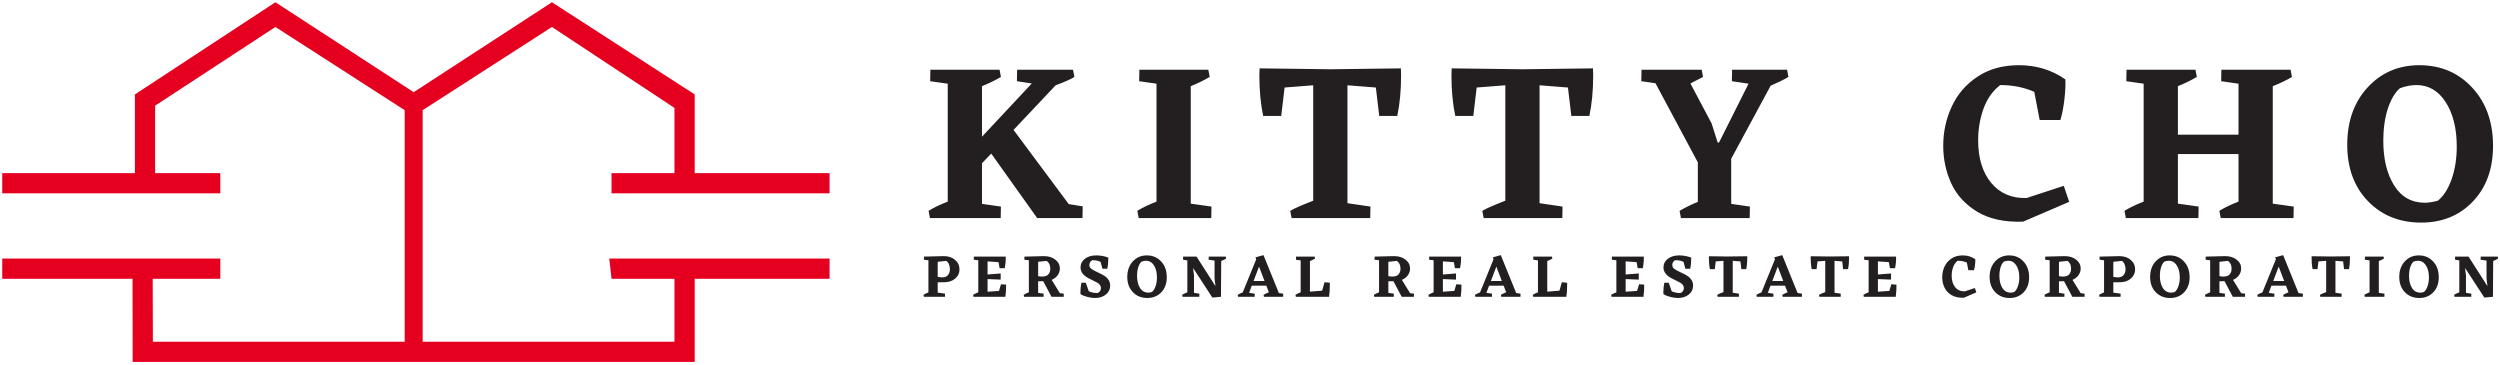
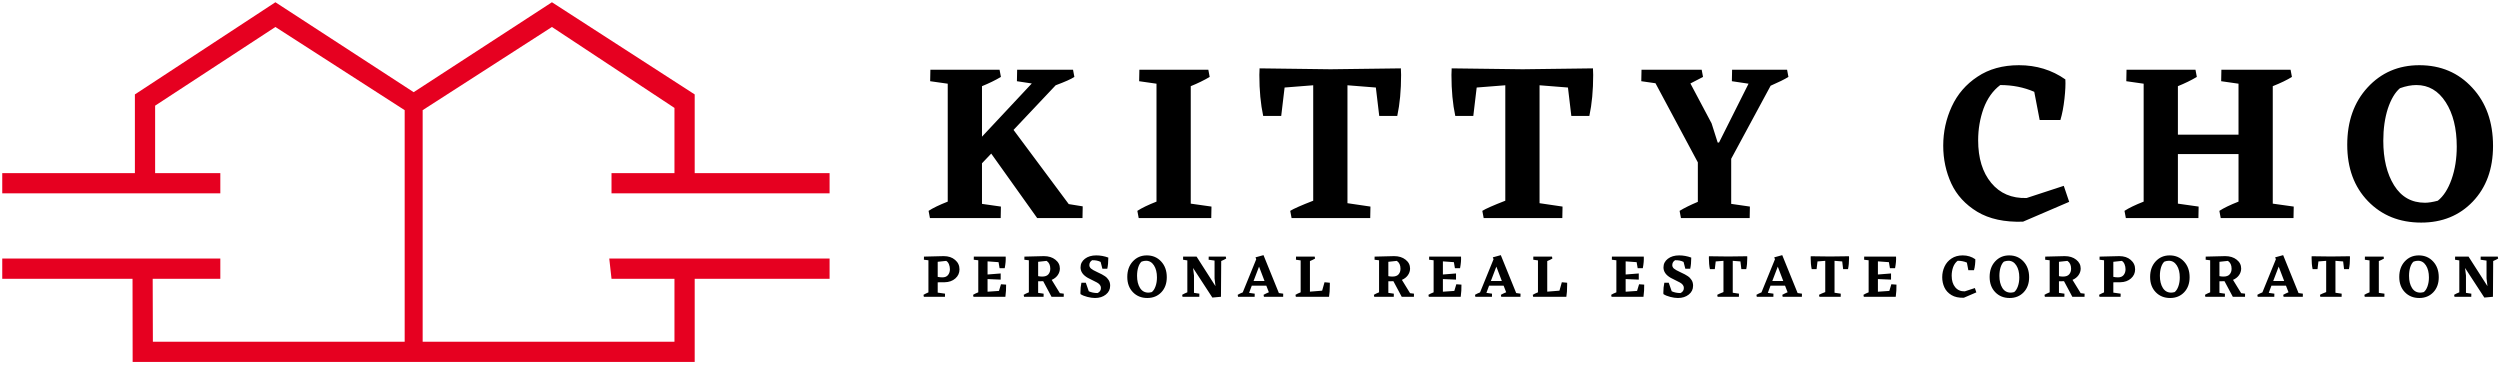
- <svg xmlns="http://www.w3.org/2000/svg" id="id" fill="#231f20" viewBox="0 0 1112 162">
+ <svg xmlns="http://www.w3.org/2000/svg" id="id" fill="currentColor" viewBox="0 0 1112 162">
  <path d="M1 115h97v9H67.917L68 152h112V49l-57.5-37L69 47v30h29v9H1v-9h59V42l62.5-41L184 41l61.5-40L309 42v35h60v9h-97v-9h28V48l-54.5-36L188 49v103h112v-28h-28l-1-9h98v9h-60v37H59l-.048-37H1z" fill="#e60020" />
  <path d="M417.09 125.57v4.588l3.258.462-.027 1.384h-9.394l-.163-.868q.842-.516 2.2-1.086v-14.28l-2.01-.245.028-1.384 8.769-.218q3.149 0 5.077 1.684 1.954 1.656 1.954 4.208 0 2.416-1.846 4.045t-4.751 1.683zm0-9.122v6.706q1.086.217 2.09.217 1.657 0 2.498-1.032.842-1.059.842-2.579 0-1.167-.435-2.226-.434-1.059-1.221-1.493zm30.428 10.154q.054 2.66-.326 5.402h-14.199l-.163-.868q.788-.516 2.308-1.113V115.77l-2.009-.245.027-1.384h14.172q.136 2.226-.434 5.158h-2.28l-.462-2.688-4.887-.353v5.837l5.837-.461v2.742l-5.837-.245v5.62l5.077-.353.896-2.959zm25.65 4.018l-.027 1.384h-5.43l-3.692-6.923-2.254.028v5.158l2.444.353-.028 1.385h-8.687l-.163-.87q.787-.515 2.308-1.112V115.77l-2.01-.245.028-1.384 8.66-.217q3.122 0 5.104 1.574 2.01 1.575 2.01 3.937 0 1.602-.978 2.986-.977 1.358-2.66 2.063l3.637 5.919zm-11.403-7.792q.923.19 1.765.19 1.927 0 2.769-.977.869-.978.869-2.525 0-2.39-1.63-3.475l-3.773.407zm32.03 4.262q0 2.417-1.928 3.937-1.9 1.52-4.805 1.52-1.575 0-3.42-.488-1.847-.462-3.042-1.25l-.027-.76q0-2.253.435-4.289h1.954l1.33 3.801q1.711.787 3.91.787 1.493-.705 1.493-2.28 0-1.439-1.764-2.416l-4.073-2.064q-3.23-1.846-3.23-4.642 0-2.362 1.954-3.855 1.955-1.494 5.023-1.494 2.715 0 5.375.978 0 2.878-.461 4.968h-2.172l-.787-3.04q-1.575-.815-3.774-.76-1.249.786-1.249 2.198 0 .815.706 1.493.733.652 2.932 1.657 2.226 1.004 3.258 1.737 1.059.706 1.71 1.765.652 1.031.652 2.497zm16.311-13.493q3.882 0 6.38 2.715 2.498 2.688 2.498 7.005 0 4.154-2.444 6.706-2.416 2.524-6.217 2.524-3.91 0-6.407-2.579-2.498-2.579-2.498-6.787 0-4.235 2.444-6.896 2.47-2.687 6.244-2.687zm-2.335 2.77q-.896.76-1.466 2.47-.543 1.71-.543 3.855 0 3.285 1.303 5.376 1.304 2.09 3.72 2.09.624 0 1.547-.244 1.032-.814 1.656-2.579.625-1.765.625-3.937 0-3.285-1.33-5.348-1.33-2.063-3.53-2.063-.923 0-1.982.38zm37.623-1.358q-.841.516-2.199 1.086l-.109 15.91-3.828.352-8.579-13.167.408 3.34v7.737l2.389.353-.027 1.385h-7.466l-.163-.87q.787-.515 2.307-1.112v-14.2l-1.9-.298.027-1.385h6.027l-.027.028 8.389 13.113-.407-3.448v-7.928l-2.634-.38.028-1.384h7.601zm25.38 15.611l-.028 1.385h-8.552l-.163-.869q.76-.461 2.362-1.14l-1.14-2.932h-6.462l-1.194 3.203 2.498.353-.028 1.385h-7.384l-.163-.869q.814-.516 2.253-1.086l6-14.742-.325-.842 3.556-.977 6.842 16.86zm-8.308-5.62l-2.444-6.407L557.58 125zm29.044 1.738q0 3.258-.353 5.267h-14.77l-.162-.869q.787-.516 2.307-1.113v-14.199l-2.09-.299.027-1.384h8.308l.163.869q-1.005.597-2.28 1.113v13.602l5.429-.435 1.059-3.746 2.362.217zm37.427 3.882l-.028 1.385h-5.43l-3.692-6.923-2.253.027v5.158l2.443.353-.027 1.385h-8.688l-.162-.869q.787-.516 2.307-1.113V115.77l-2.009-.244.027-1.385 8.66-.217q3.123 0 5.105 1.575 2.009 1.574 2.009 3.936 0 1.602-.977 2.987-.978 1.357-2.661 2.063l3.638 5.918zm-11.403-7.792q.923.19 1.764.19 1.928 0 2.77-.977.868-.977.868-2.525 0-2.389-1.629-3.475l-3.773.407zm32.519 3.774q.054 2.66-.326 5.403h-14.2l-.162-.869q.787-.516 2.308-1.113V115.77l-2.01-.244.028-1.385h14.172q.136 2.226-.435 5.158h-2.28l-.462-2.688-4.886-.352v5.837l5.837-.462v2.742l-5.837-.244v5.62l5.076-.353.896-2.96zm26.275 4.018l-.028 1.385h-8.551l-.163-.869q.76-.462 2.362-1.14l-1.14-2.932h-6.462l-1.195 3.203 2.498.353-.027 1.385h-7.385l-.163-.869q.815-.516 2.254-1.086l6-14.742-.326-.842 3.556-.977 6.842 16.86zM668.02 125l-2.443-6.407-2.444 6.407zm29.044 1.738q0 3.258-.353 5.267h-14.769l-.163-.869q.788-.516 2.308-1.113v-14.2l-2.09-.298.027-1.384h8.307l.163.868q-1.004.598-2.28 1.114v13.602l5.43-.435 1.058-3.746 2.362.217zm34.278-.136q.054 2.66-.326 5.403h-14.199l-.163-.869q.788-.516 2.308-1.113V115.77l-2.009-.244.027-1.385h14.172q.136 2.226-.434 5.158h-2.28l-.462-2.688-4.887-.352v5.837l5.837-.462v2.742l-5.837-.244v5.62l5.077-.353.896-2.96zm21.741.489q0 2.416-1.928 3.936-1.9 1.52-4.805 1.52-1.575 0-3.42-.488-1.847-.461-3.041-1.249l-.028-.76q0-2.253.435-4.29h1.954l1.33 3.801q1.711.788 3.91.788 1.493-.706 1.493-2.28 0-1.44-1.764-2.417l-4.073-2.063q-3.23-1.846-3.23-4.643 0-2.362 1.954-3.855 1.955-1.493 5.023-1.493 2.715 0 5.375.977 0 2.878-.461 4.968h-2.172l-.787-3.04q-1.575-.815-3.774-.76-1.249.787-1.249 2.199 0 .814.706 1.493.733.651 2.932 1.656 2.226 1.004 3.258 1.737 1.059.706 1.71 1.765.652 1.032.652 2.498zm24.076-13.113l.027.787q0 2.797-.461 4.941h-2.172l-.408-3.42-3.42-.272v14.199l2.769.407-.027 1.385h-9.475l-.163-.869q.597-.38 2.769-1.222v-13.9l-3.448.272-.407 3.42h-2.172q-.462-2.144-.462-4.94l.028-.788 8.551.109zm24.347 16.642l-.027 1.384h-8.552l-.163-.868q.76-.462 2.362-1.14l-1.14-2.933h-6.462l-1.194 3.204 2.497.353-.027 1.384h-7.384l-.163-.868q.814-.516 2.253-1.086l6-14.742-.326-.842 3.557-.977 6.841 16.86zm-8.308-5.62l-2.443-6.407-2.443 6.407zm29.234-11.022l.028.787q0 2.797-.462 4.941h-2.172l-.407-3.42-3.42-.272v14.2l2.768.406-.027 1.385h-9.475l-.163-.869q.598-.38 2.77-1.221v-13.9l-3.448.271-.408 3.42h-2.172q-.461-2.144-.461-4.94l.027-.788 8.552.109zm21.116 12.624q.055 2.66-.325 5.403h-14.2l-.162-.87q.787-.515 2.307-1.112V115.77l-2.009-.245.028-1.384h14.172q.135 2.226-.435 5.158h-2.28l-.462-2.688-4.887-.353v5.837l5.837-.461v2.742l-5.837-.244v5.62l5.077-.354.896-2.959zm35.527 3.448l-5.565 2.389q-3.34.109-5.511-1.195-2.145-1.303-3.123-3.393-.977-2.118-.977-4.561 0-2.498 1.032-4.724t3.095-3.584q2.063-1.384 4.995-1.384 3.15 0 5.593 1.71.054.869-.109 2.335t-.488 2.552h-2.498l-.652-3.394q-1.873-.814-4.1-.814-1.33 1.004-2.008 2.823-.652 1.82-.652 3.828 0 3.231 1.575 5.131t4.262 1.82l4.48-1.467zm14.601-16.452q3.883 0 6.38 2.715 2.498 2.688 2.498 7.004 0 4.154-2.443 6.706-2.417 2.525-6.217 2.525-3.91 0-6.408-2.58-2.497-2.578-2.497-6.786 0-4.236 2.443-6.896 2.47-2.688 6.244-2.688zm-2.334 2.77q-.896.76-1.466 2.47-.543 1.71-.543 3.855 0 3.285 1.303 5.375t3.72 2.09q.624 0 1.547-.243 1.031-.815 1.656-2.58.624-1.764.624-3.936 0-3.285-1.33-5.349-1.33-2.063-3.53-2.063-.923 0-1.981.38zm35.885 14.252l-.028 1.385h-5.43l-3.692-6.923-2.253.027v5.158l2.443.353-.027 1.385h-8.687l-.163-.869q.787-.516 2.307-1.113V115.77l-2.009-.244.028-1.385 8.66-.217q3.122 0 5.104 1.574 2.009 1.575 2.009 3.937 0 1.602-.977 2.986-.978 1.358-2.66 2.064l3.637 5.918zm-11.403-7.792q.923.19 1.764.19 1.928 0 2.77-.977.868-.977.868-2.525 0-2.389-1.629-3.475l-3.773.407zm24.184 2.742v4.589l3.257.461-.027 1.385h-9.393l-.163-.87q.841-.515 2.199-1.085v-14.28l-2.01-.244.028-1.385 8.77-.217q3.149 0 5.076 1.683 1.955 1.656 1.955 4.208 0 2.416-1.846 4.045-1.846 1.63-4.751 1.683zm0-9.122v6.706q1.086.217 2.09.217 1.656 0 2.498-1.031.841-1.06.841-2.58 0-1.167-.434-2.226t-1.222-1.493zm25.053-2.85q3.882 0 6.38 2.715 2.497 2.687 2.497 7.004 0 4.154-2.443 6.706-2.416 2.525-6.217 2.525-3.91 0-6.407-2.58-2.498-2.579-2.498-6.787 0-4.235 2.443-6.896 2.47-2.687 6.245-2.687zm-2.335 2.769q-.896.76-1.466 2.47-.543 1.71-.543 3.856 0 3.285 1.303 5.375t3.72 2.09q.624 0 1.547-.244 1.032-.814 1.656-2.579.624-1.765.624-3.937 0-3.285-1.33-5.348-1.33-2.063-3.53-2.063-.922 0-1.981.38zm35.885 14.253l-.027 1.384h-5.43l-3.692-6.923-2.254.028v5.158l2.443.353-.027 1.384h-8.687l-.163-.868q.787-.516 2.307-1.113V115.77l-2.009-.245.028-1.384 8.66-.218q3.122 0 5.104 1.575 2.01 1.575 2.01 3.937 0 1.601-.978 2.986-.978 1.357-2.66 2.063l3.637 5.919zm-11.403-7.792q.923.19 1.765.19 1.927 0 2.769-.977.868-.978.868-2.525 0-2.39-1.628-3.475l-3.774.407zm37.107 7.792l-.027 1.384h-8.552l-.163-.868q.76-.462 2.362-1.14l-1.14-2.933h-6.462l-1.194 3.204 2.497.353-.027 1.384h-7.384l-.163-.868q.814-.516 2.253-1.086l6-14.742-.326-.842 3.557-.977 6.841 16.86zm-8.308-5.62l-2.443-6.407-2.444 6.407zm29.234-11.022l.027.787q0 2.797-.461 4.941h-2.172l-.407-3.42-3.421-.272v14.2l2.769.406-.027 1.385h-9.475l-.163-.869q.597-.38 2.77-1.221v-13.9l-3.449.271-.407 3.42h-2.172q-.461-2.144-.461-4.94l.027-.788 8.552.109zm15.361 16.642l-.027 1.385h-8.742l-.163-.87q.788-.515 2.308-1.112v-14.2l-2.09-.298.027-1.384h8.307l.163.868q-1.005.598-2.28 1.113v14.145zm15.28-17.022q3.882 0 6.38 2.715 2.497 2.688 2.497 7.004 0 4.154-2.443 6.706-2.417 2.525-6.218 2.525-3.909 0-6.407-2.58-2.497-2.578-2.497-6.786 0-4.236 2.443-6.896 2.47-2.688 6.244-2.688zm-2.336 2.77q-.895.76-1.466 2.47-.543 1.71-.543 3.855 0 3.285 1.304 5.376 1.303 2.09 3.719 2.09.624 0 1.548-.244 1.031-.815 1.656-2.58.624-1.764.624-3.936 0-3.285-1.33-5.349-1.33-2.063-3.53-2.063-.923 0-1.982.38zm37.623-1.358q-.841.516-2.199 1.086l-.108 15.909-3.828.353-8.58-13.167.408 3.34v7.737l2.389.353-.027 1.384h-7.466l-.163-.869q.787-.515 2.308-1.113v-14.199l-1.9-.298.026-1.385h6.027l-.027.027 8.39 13.113-.408-3.448v-7.927l-2.633-.38.027-1.385h7.602zM481.59 91.785l-.1 5.215h-20.146l-20.447-28.683-4.11 4.312v18.052l8.42 1.204-.1 5.115h-31.472l-.602-3.21q2.907-1.905 8.52-4.111V37.227l-7.818-1.104.1-5.114h30.771l.602 3.209q-3.709 2.206-8.42 4.112v22.465l22.151-23.668-6.615-1.003.1-5.115h24.858l.6 3.21q-2.104 1.403-8.318 3.71L450.82 57.786l24.556 32.995zm57.277.1l-.1 5.115h-32.274l-.601-3.21q2.906-1.905 8.52-4.111V37.227l-7.718-1.103.1-5.115h30.67l.601 3.209q-3.708 2.206-8.42 4.112v52.25zm84.24-61.478l.1 2.909q0 10.33-1.704 18.253h-8.019l-1.503-12.637-12.63-1.003V90.38l10.224 1.504-.1 5.115h-34.98l-.602-3.21q2.205-1.404 10.223-4.513V37.928l-12.729 1.003-1.503 12.637h-8.018q-1.704-7.923-1.704-18.253l.1-2.908 31.572.401zm85.441 0l.1 2.909q0 10.33-1.703 18.253h-8.019l-1.503-12.637-12.63-1.003V90.38l10.224 1.504-.1 5.115h-34.98l-.602-3.21q2.205-1.404 10.223-4.513V37.928l-12.729 1.003-1.503 12.637h-8.018q-1.704-7.923-1.704-18.253l.1-2.908 31.572.401zm61.487 60.274l8.32 1.204-.1 5.114h-30.57l-.602-3.209q3.107-1.905 8.118-4.011V72.228l-18.843-35.202-6.314-.903.1-5.115h26.761l.602 3.21-5.613 2.908 9.421 17.75 2.707 8.526h.6l13.13-26.176-7.416-1.104.1-5.114h24.456l.601 3.209q-2.606 1.604-7.918 3.911l-17.54 32.494zm150.34-.902l-20.547 8.825q-12.328.401-20.347-4.413-7.918-4.814-11.526-12.536-3.608-7.822-3.608-16.849 0-9.226 3.809-17.45 3.809-8.224 11.426-13.238 7.617-5.115 18.442-5.115 11.627 0 20.647 6.319.2 3.209-.401 8.625-.601 5.415-1.804 9.427h-9.221l-2.406-12.536q-6.916-3.009-15.135-3.009-4.911 3.71-7.417 10.43-2.405 6.72-2.405 14.141 0 11.935 5.813 18.955 5.813 7.02 15.736 6.72l16.538-5.416zm99.875 2.106l-.1 5.114h-32.374l-.601-3.209q2.907-1.905 8.52-4.112v-21.16H968.73V90.58l9.222 1.304-.1 5.115h-32.275l-.601-3.21q2.907-1.905 8.52-4.111V37.227l-7.718-1.104.1-5.114h30.67l.602 3.209q-3.709 2.206-8.42 4.112v21.562h26.962V37.226l-7.717-1.103.1-5.115h30.77l.602 3.21q-3.207 2.005-8.52 4.111V90.58zm55.874-62.882q14.333 0 23.554 10.029 9.222 9.928 9.222 25.875 0 15.344-9.021 24.772-8.92 9.327-22.953 9.327-14.433 0-23.654-9.528t-9.221-25.073q0-15.645 9.02-25.474 9.121-9.929 23.053-9.929zm-8.62 10.23q-3.307 2.808-5.412 9.126-2.004 6.318-2.004 14.241 0 12.135 4.81 19.857 4.812 7.722 13.733 7.722 2.305 0 5.713-.902 3.809-3.009 6.114-9.528t2.305-14.542q0-12.135-4.911-19.757-4.911-7.622-13.03-7.622-3.408 0-7.317 1.404z" />
</svg>
